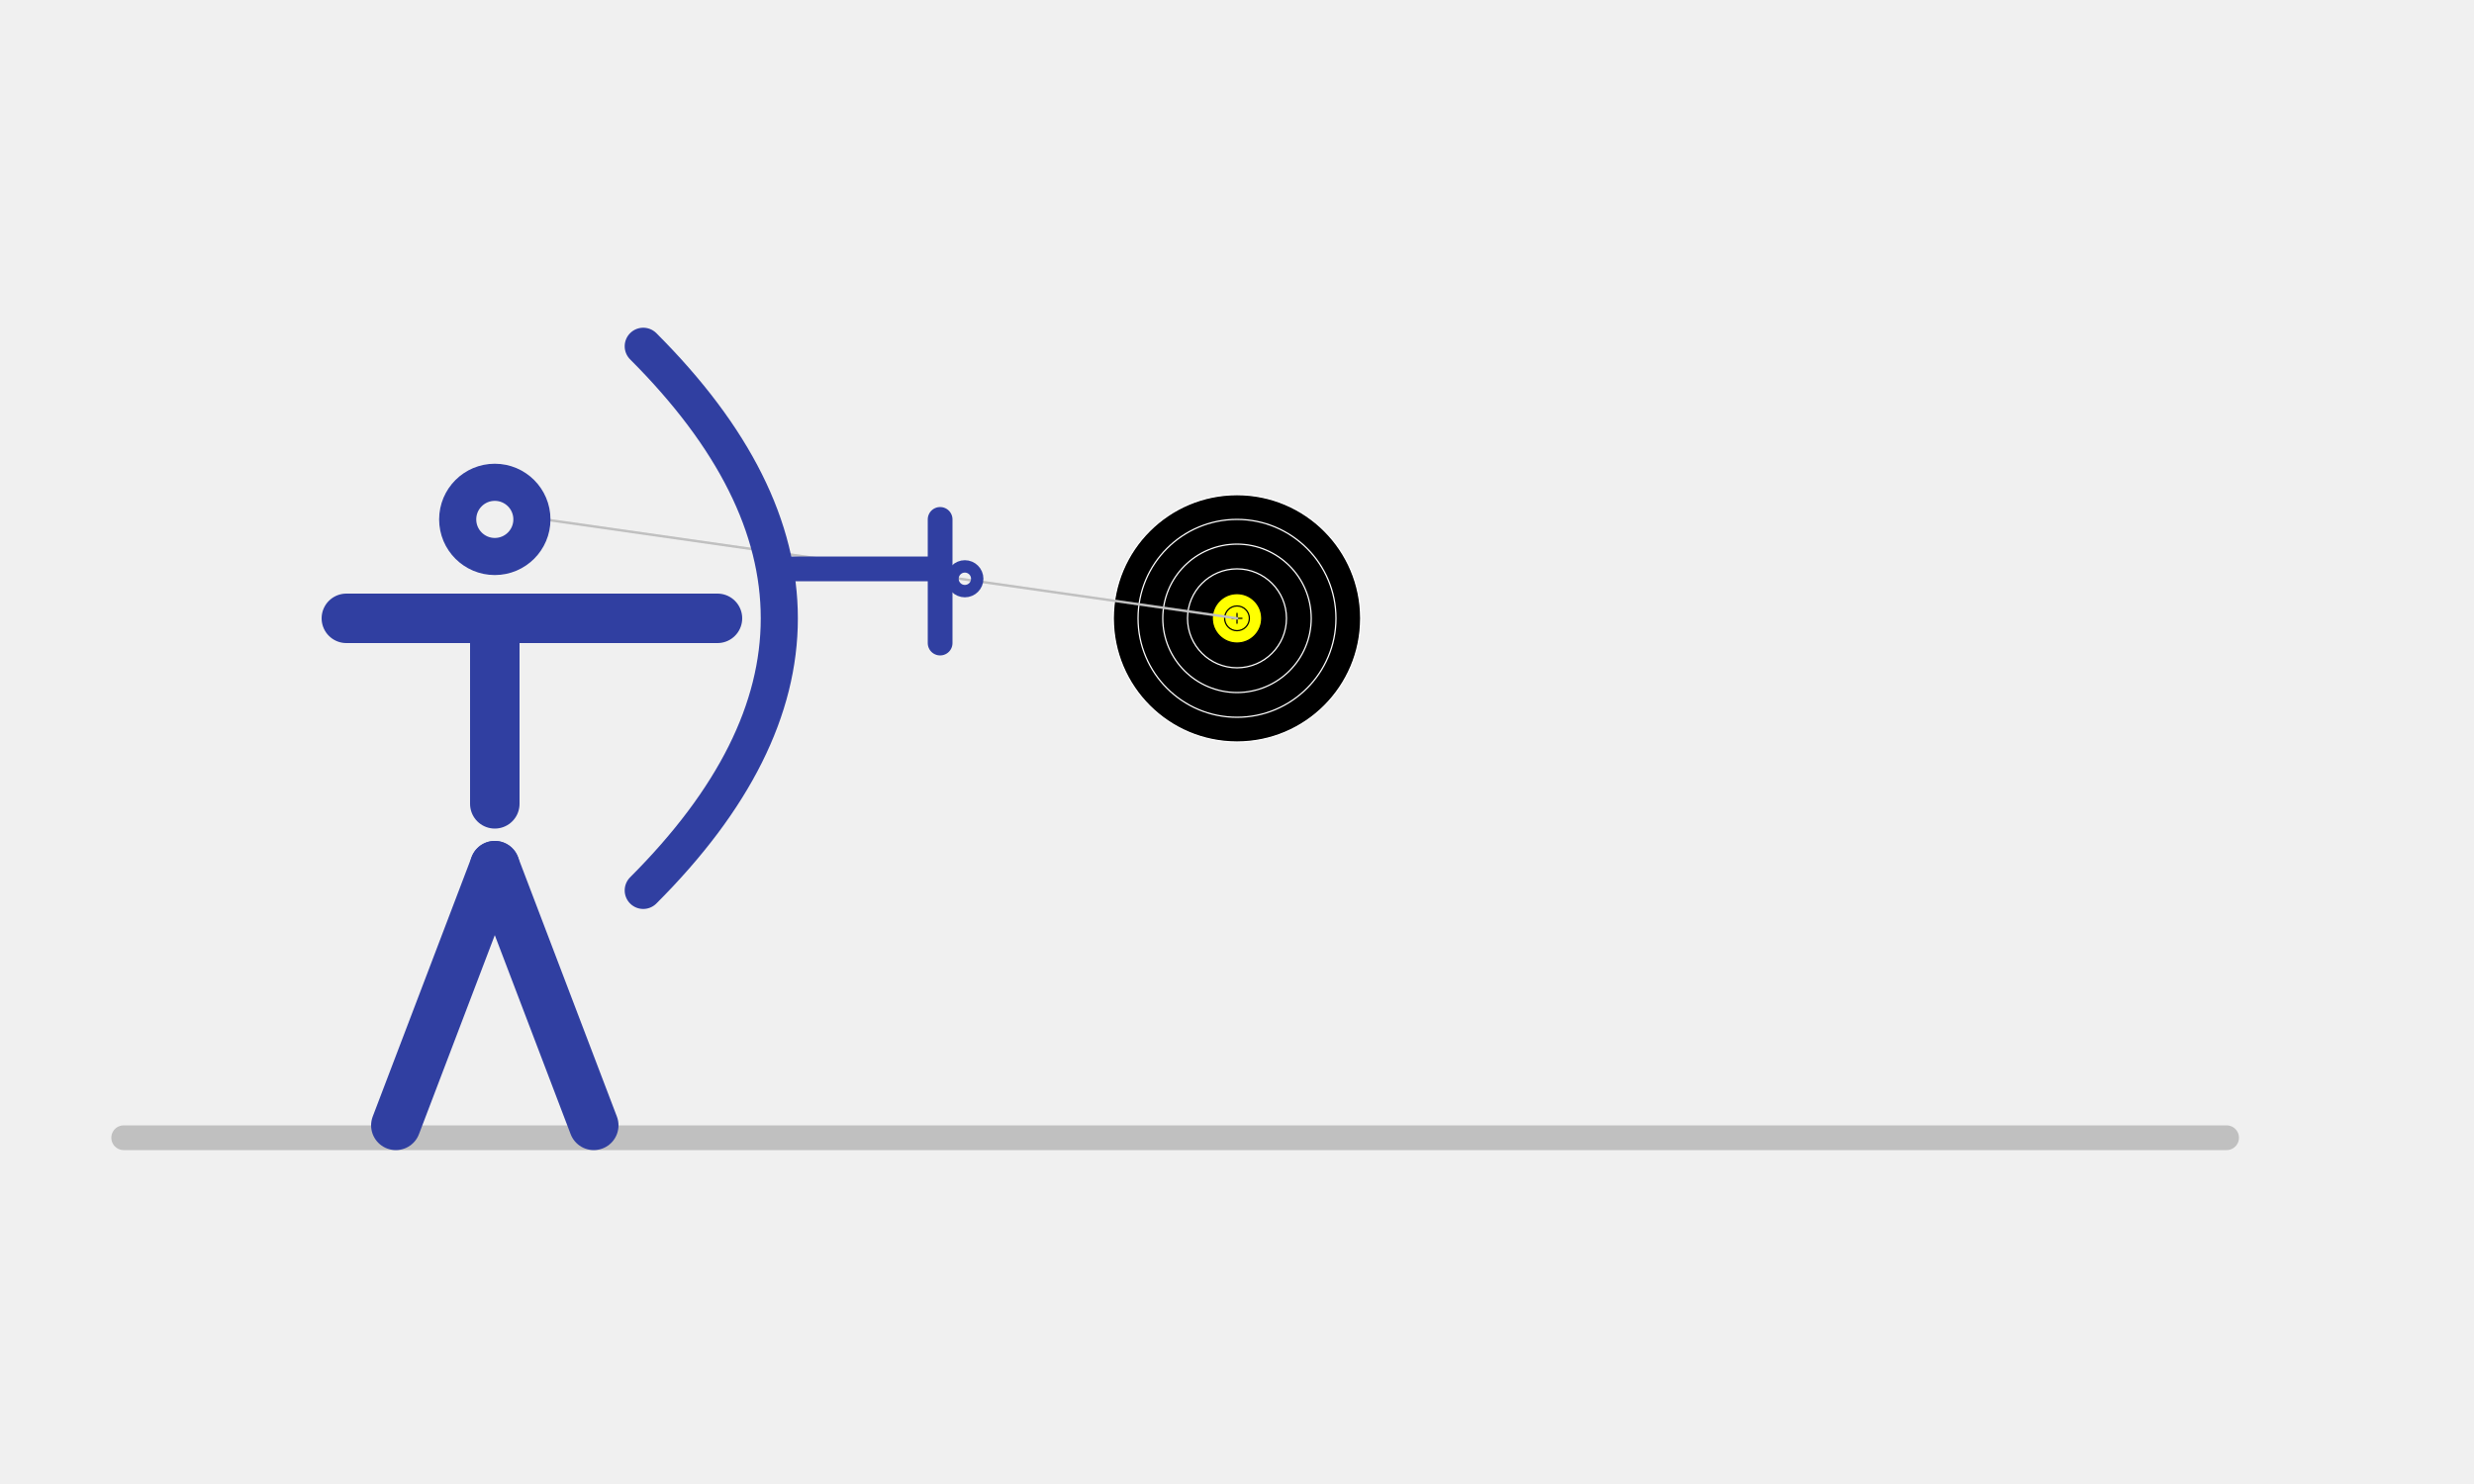
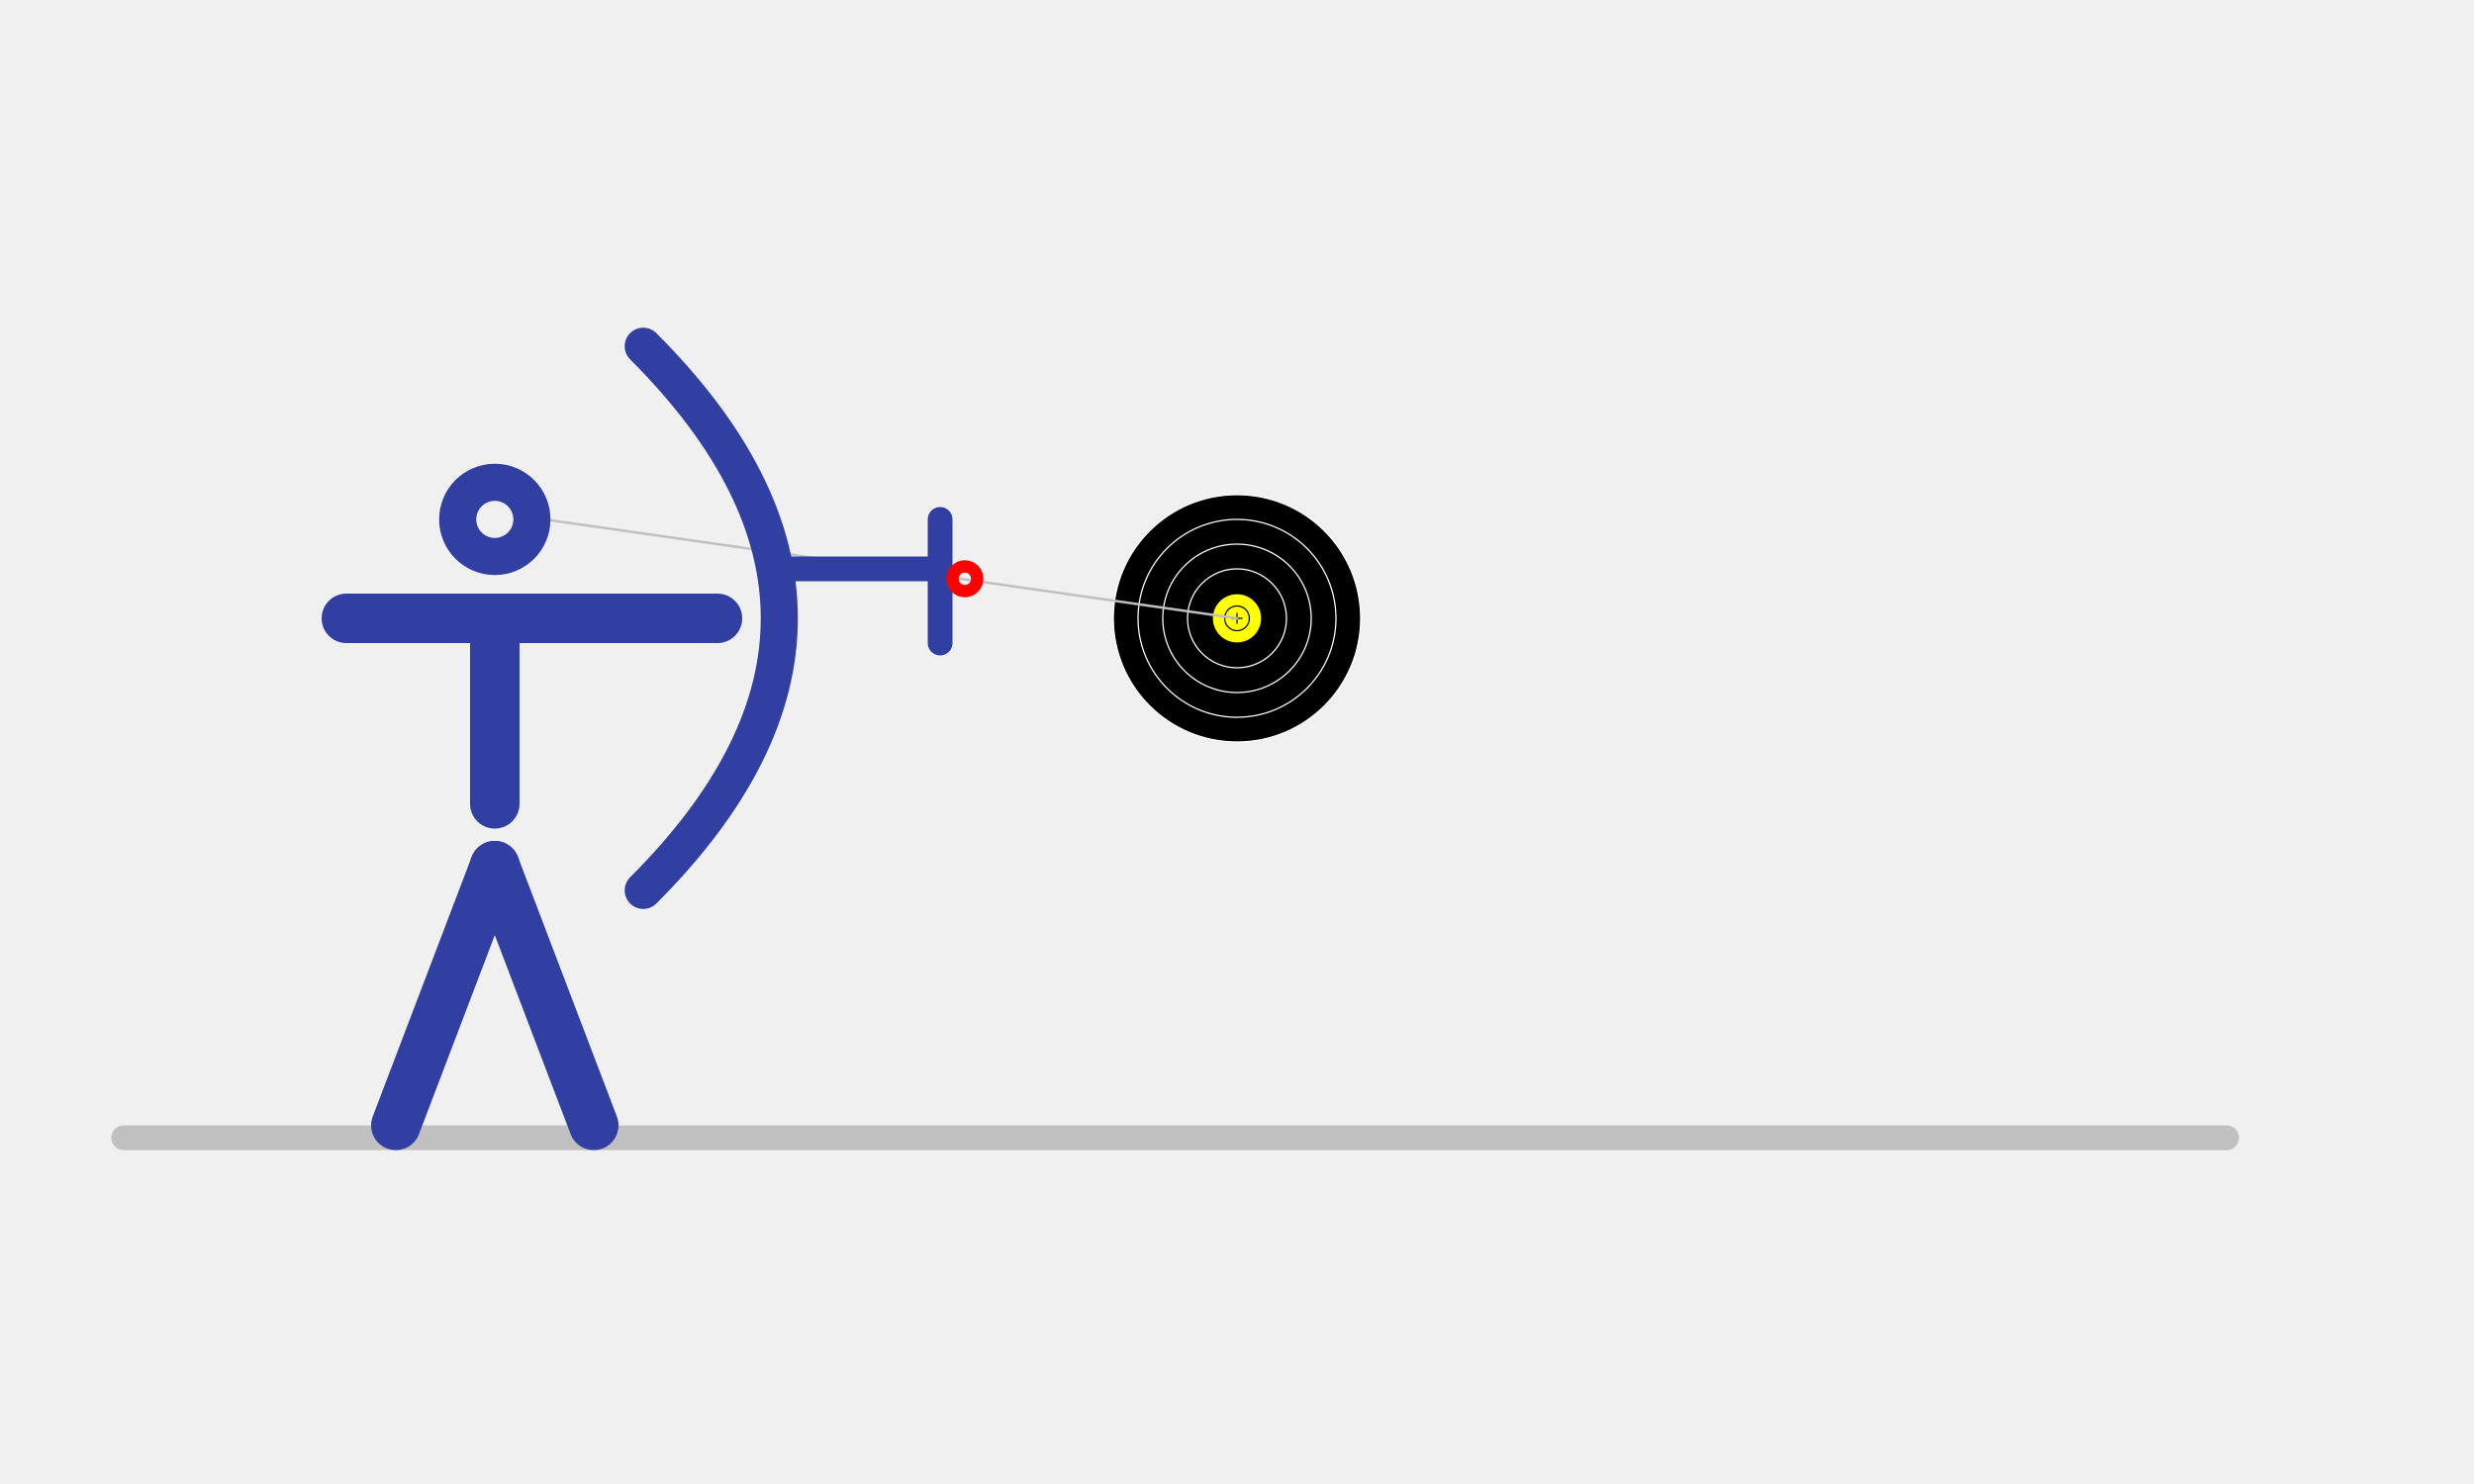
<svg xmlns="http://www.w3.org/2000/svg" xmlns:xlink="http://www.w3.org/1999/xlink" width="1000" height="600" viewBox="200 0 1000 600" style="background:#f8f8f8; cursor:pointer;">
  <defs>
    <g id="field" stroke-width="0.5">
      <circle r="50" stroke="white" fill="black" />
      <circle r="40" stroke="white" />
      <circle r="30" stroke="white" />
      <circle r="20" stroke="white" />
      <circle r="10" stroke="black" fill="yellow" />
      <circle r="5" stroke="black" fill="none" />
      <line x1="-2" y1="0" x2="2" y2="0" stroke="black" />
      <line x1="0" y1="-2" x2="0" y2="2" stroke="black" />
    </g>
    <marker id="arrow" markerWidth="10" markerHeight="10" refX="5" refY="3" orient="auto">
      <path d="M0,0 L0,6 L9,3 z" fill="red" />
    </marker>
  </defs>
  <g id="archer" stroke="#303fa1" stroke-width="20px" fill="none" stroke-linecap="round" stroke-linejoin="round">
    <line x1="250" y1="460" x2="1100" y2="460" stroke="silver" stroke-width="10" />
    <use xlink:href="#field" transform="translate(700,250)">
      <animateTransform id="transformAnim" attributeName="transform" attributeType="XML" begin="indefinite" type="translate" from="700 250" to="1000 250" dur="3s" fill="freeze" />
    </use>
    <line x1="420" y1="210" x2="700" y2="250" stroke="silver" stroke-width="1">
      <animate begin="transformAnim.begin" attributeName="x2" from="700" to="1000" dur="3s" fill="freeze" />
    </line>
    <g id="body_group" transform="rotate(0, 400,325)">
      <animateTransform id="rotateAnim" attributeName="transform" type="rotate" dur="3s" begin="indefinite" values="0 400 325; 50 400 325" fill="freeze" />
      <circle cx="400" cy="210" r="15" stroke-width="15px" />
      <line x1="400" y1="250" x2="400" y2="325" />
      <line x1="340" y1="250" x2="490" y2="250" />
-       <g id="t_mark" opacity="0">
-         <line x1="592" y1="270" x2="592" y2="240" stroke="red" stroke-width="2px" fill="none" marker-end="url(#arrow)" />
-         <line x1="700" y1="250" x2="900" y2="250" stroke="red" stroke-width="2px" fill="none" marker-end="url(#arrow)" />
+       <g id="t_mark" opacity="1">
+         <line x1="592" y1="270" x2="592" y2="240" stroke="red" stroke-width="2px" fill="none" marker-end="url(#arrow)" opacity="0">
+           <animate attributeName="opacity" from="0" to="1" begin="showArrow.end" dur="2s" fill="freeze" />
+         </line>
+         <line x1="650" y1="250" x2="900" y2="250" stroke="red" stroke-width="2px" fill="none" marker-end="url(#arrow)" opacity="0">
+           <animate id="showArrow" attributeName="opacity" from="0" to="1" begin="transformAnim.end" dur="1s" fill="freeze" />
+         </line>
      </g>
      <path d="M460,140 Q570,250 460,360 " stroke-width="15px" />
      <line x1="520" y1="230" x2="580" y2="230" stroke-width="10px" />
      <line x1="580" y1="210" x2="580" y2="260" stroke-width="10px" />
-       <circle cx="590" cy="234" r="5" stroke-width="5px">
+       <circle cx="590" cy="234" r="5" stroke-width="5px" stroke="red">
        <animate begin="transformAnim.begin" attributeName="cy" from="234" to="222" dur="3s" fill="freeze" />
      </circle>
    </g>
    <line x1="400" y1="350" x2="440" y2="455" />
    <line x1="400" y1="350" x2="360" y2="455" />
  </g>
</svg>
